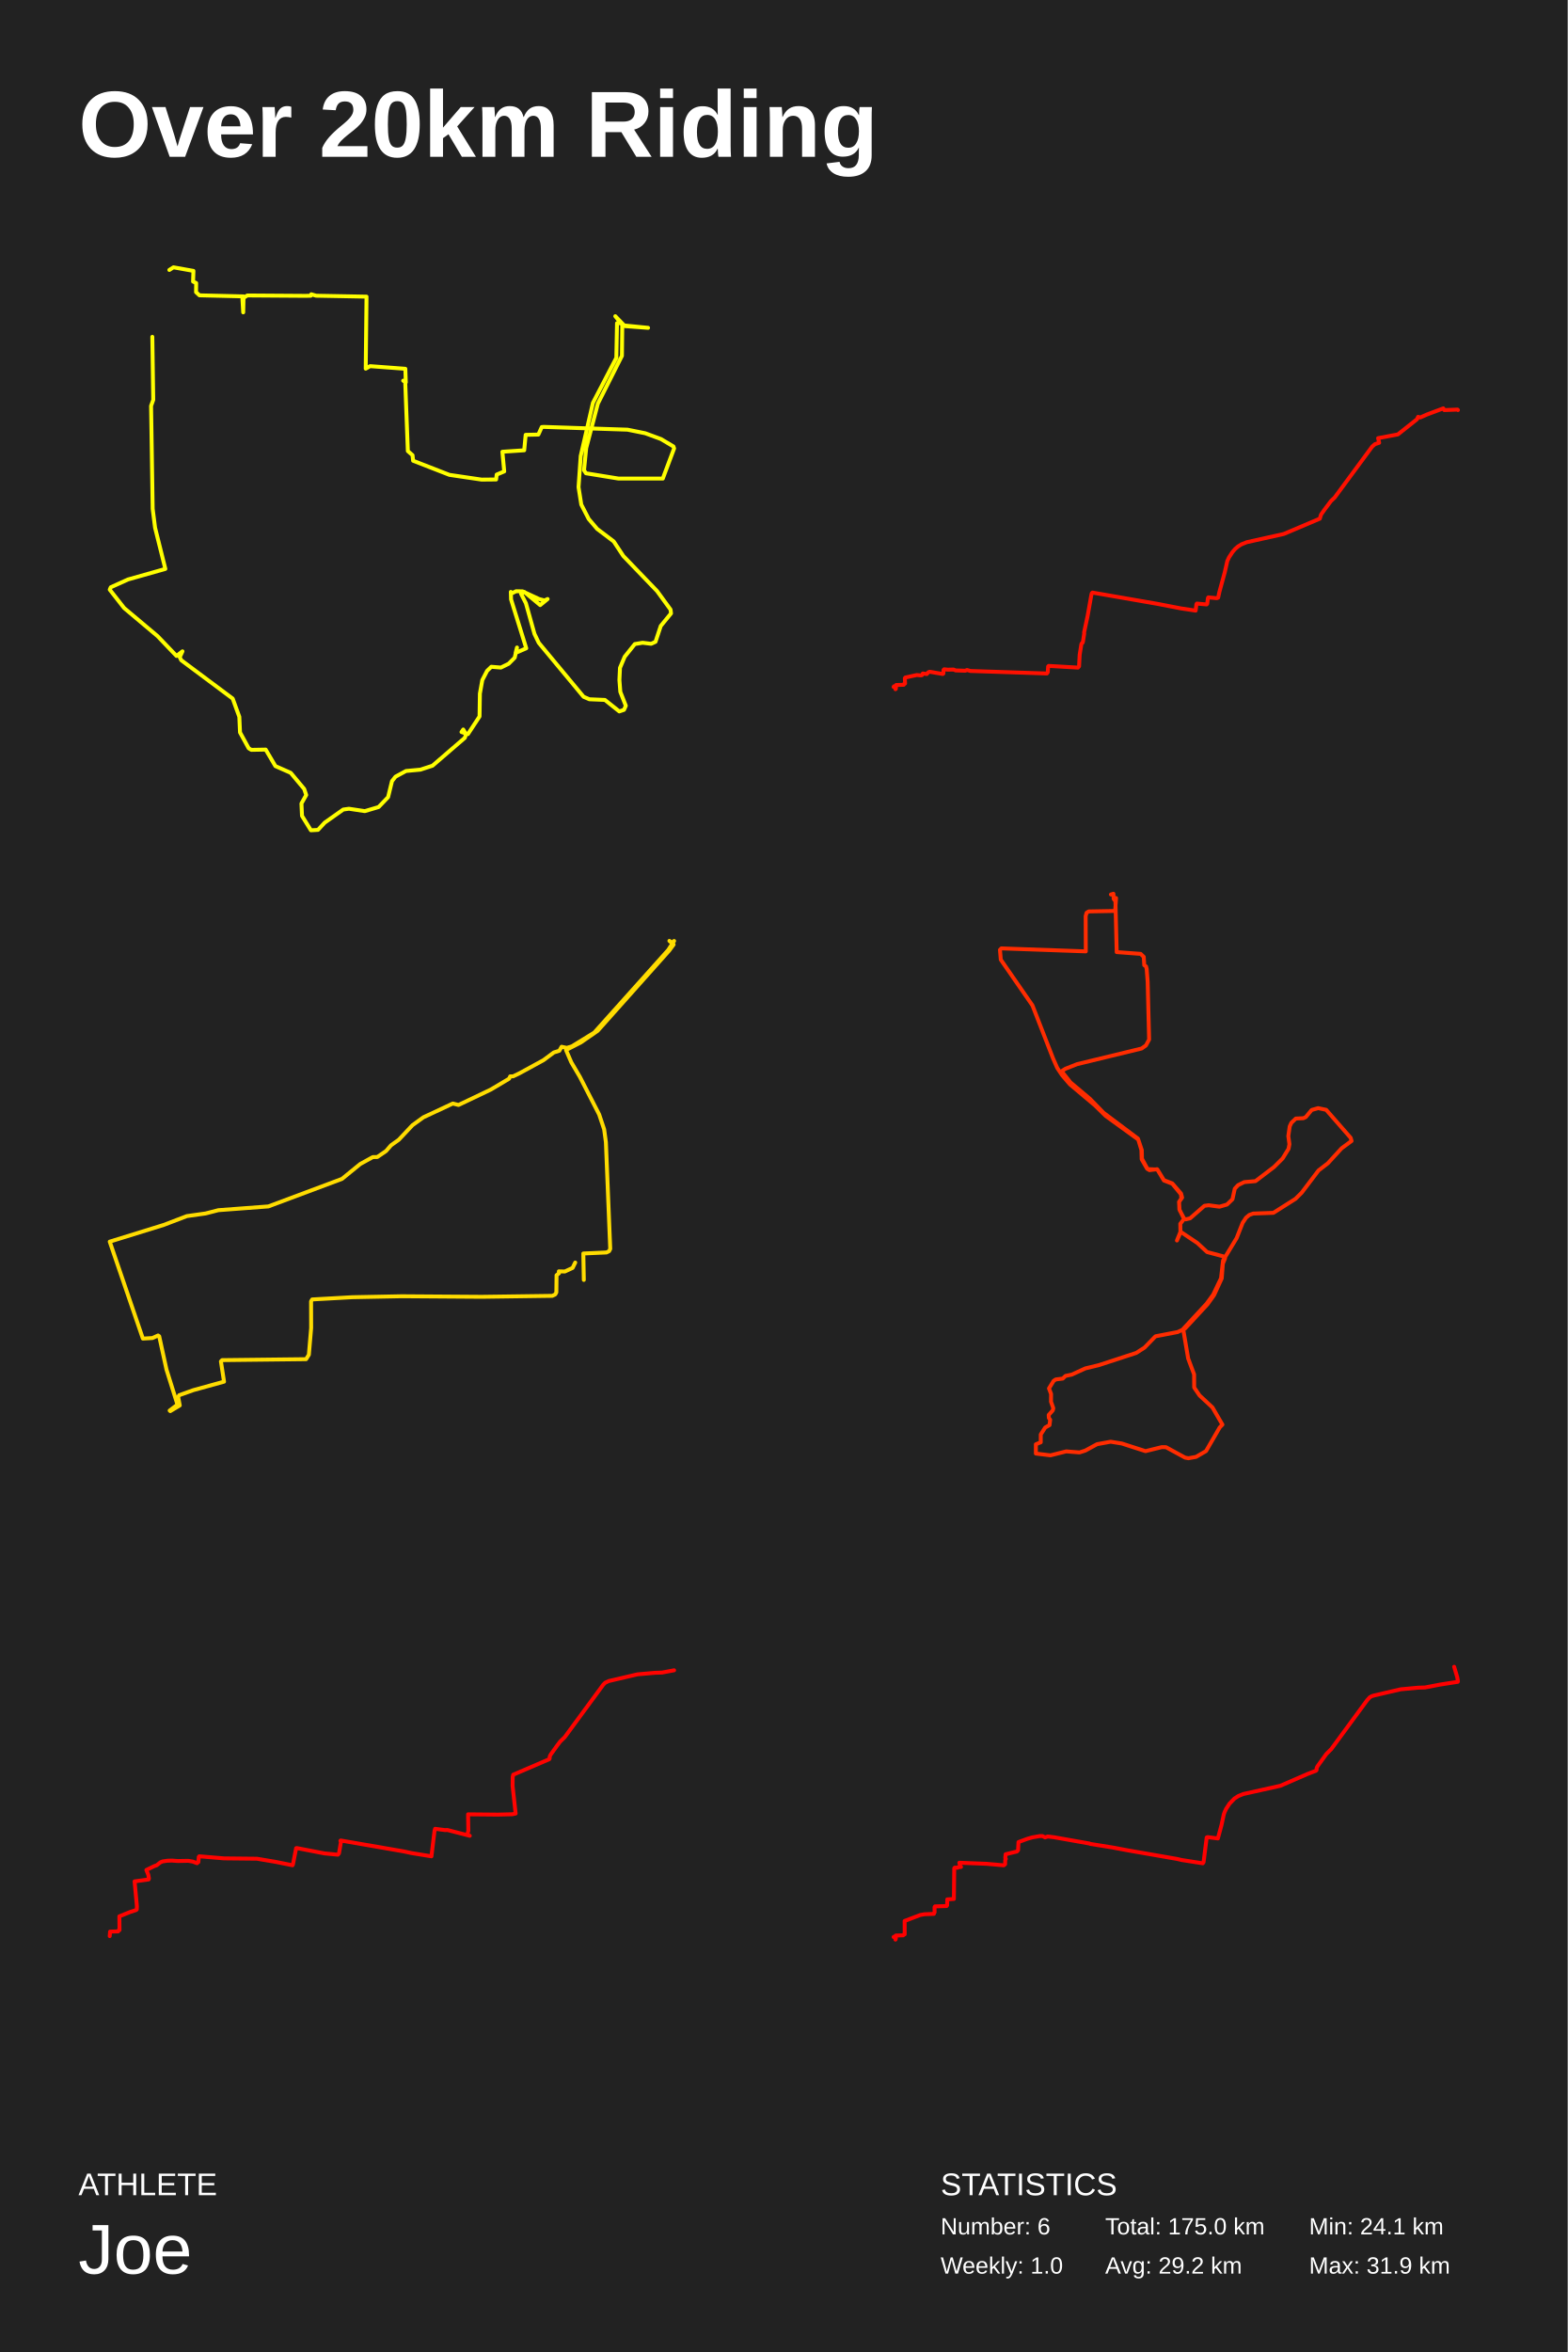
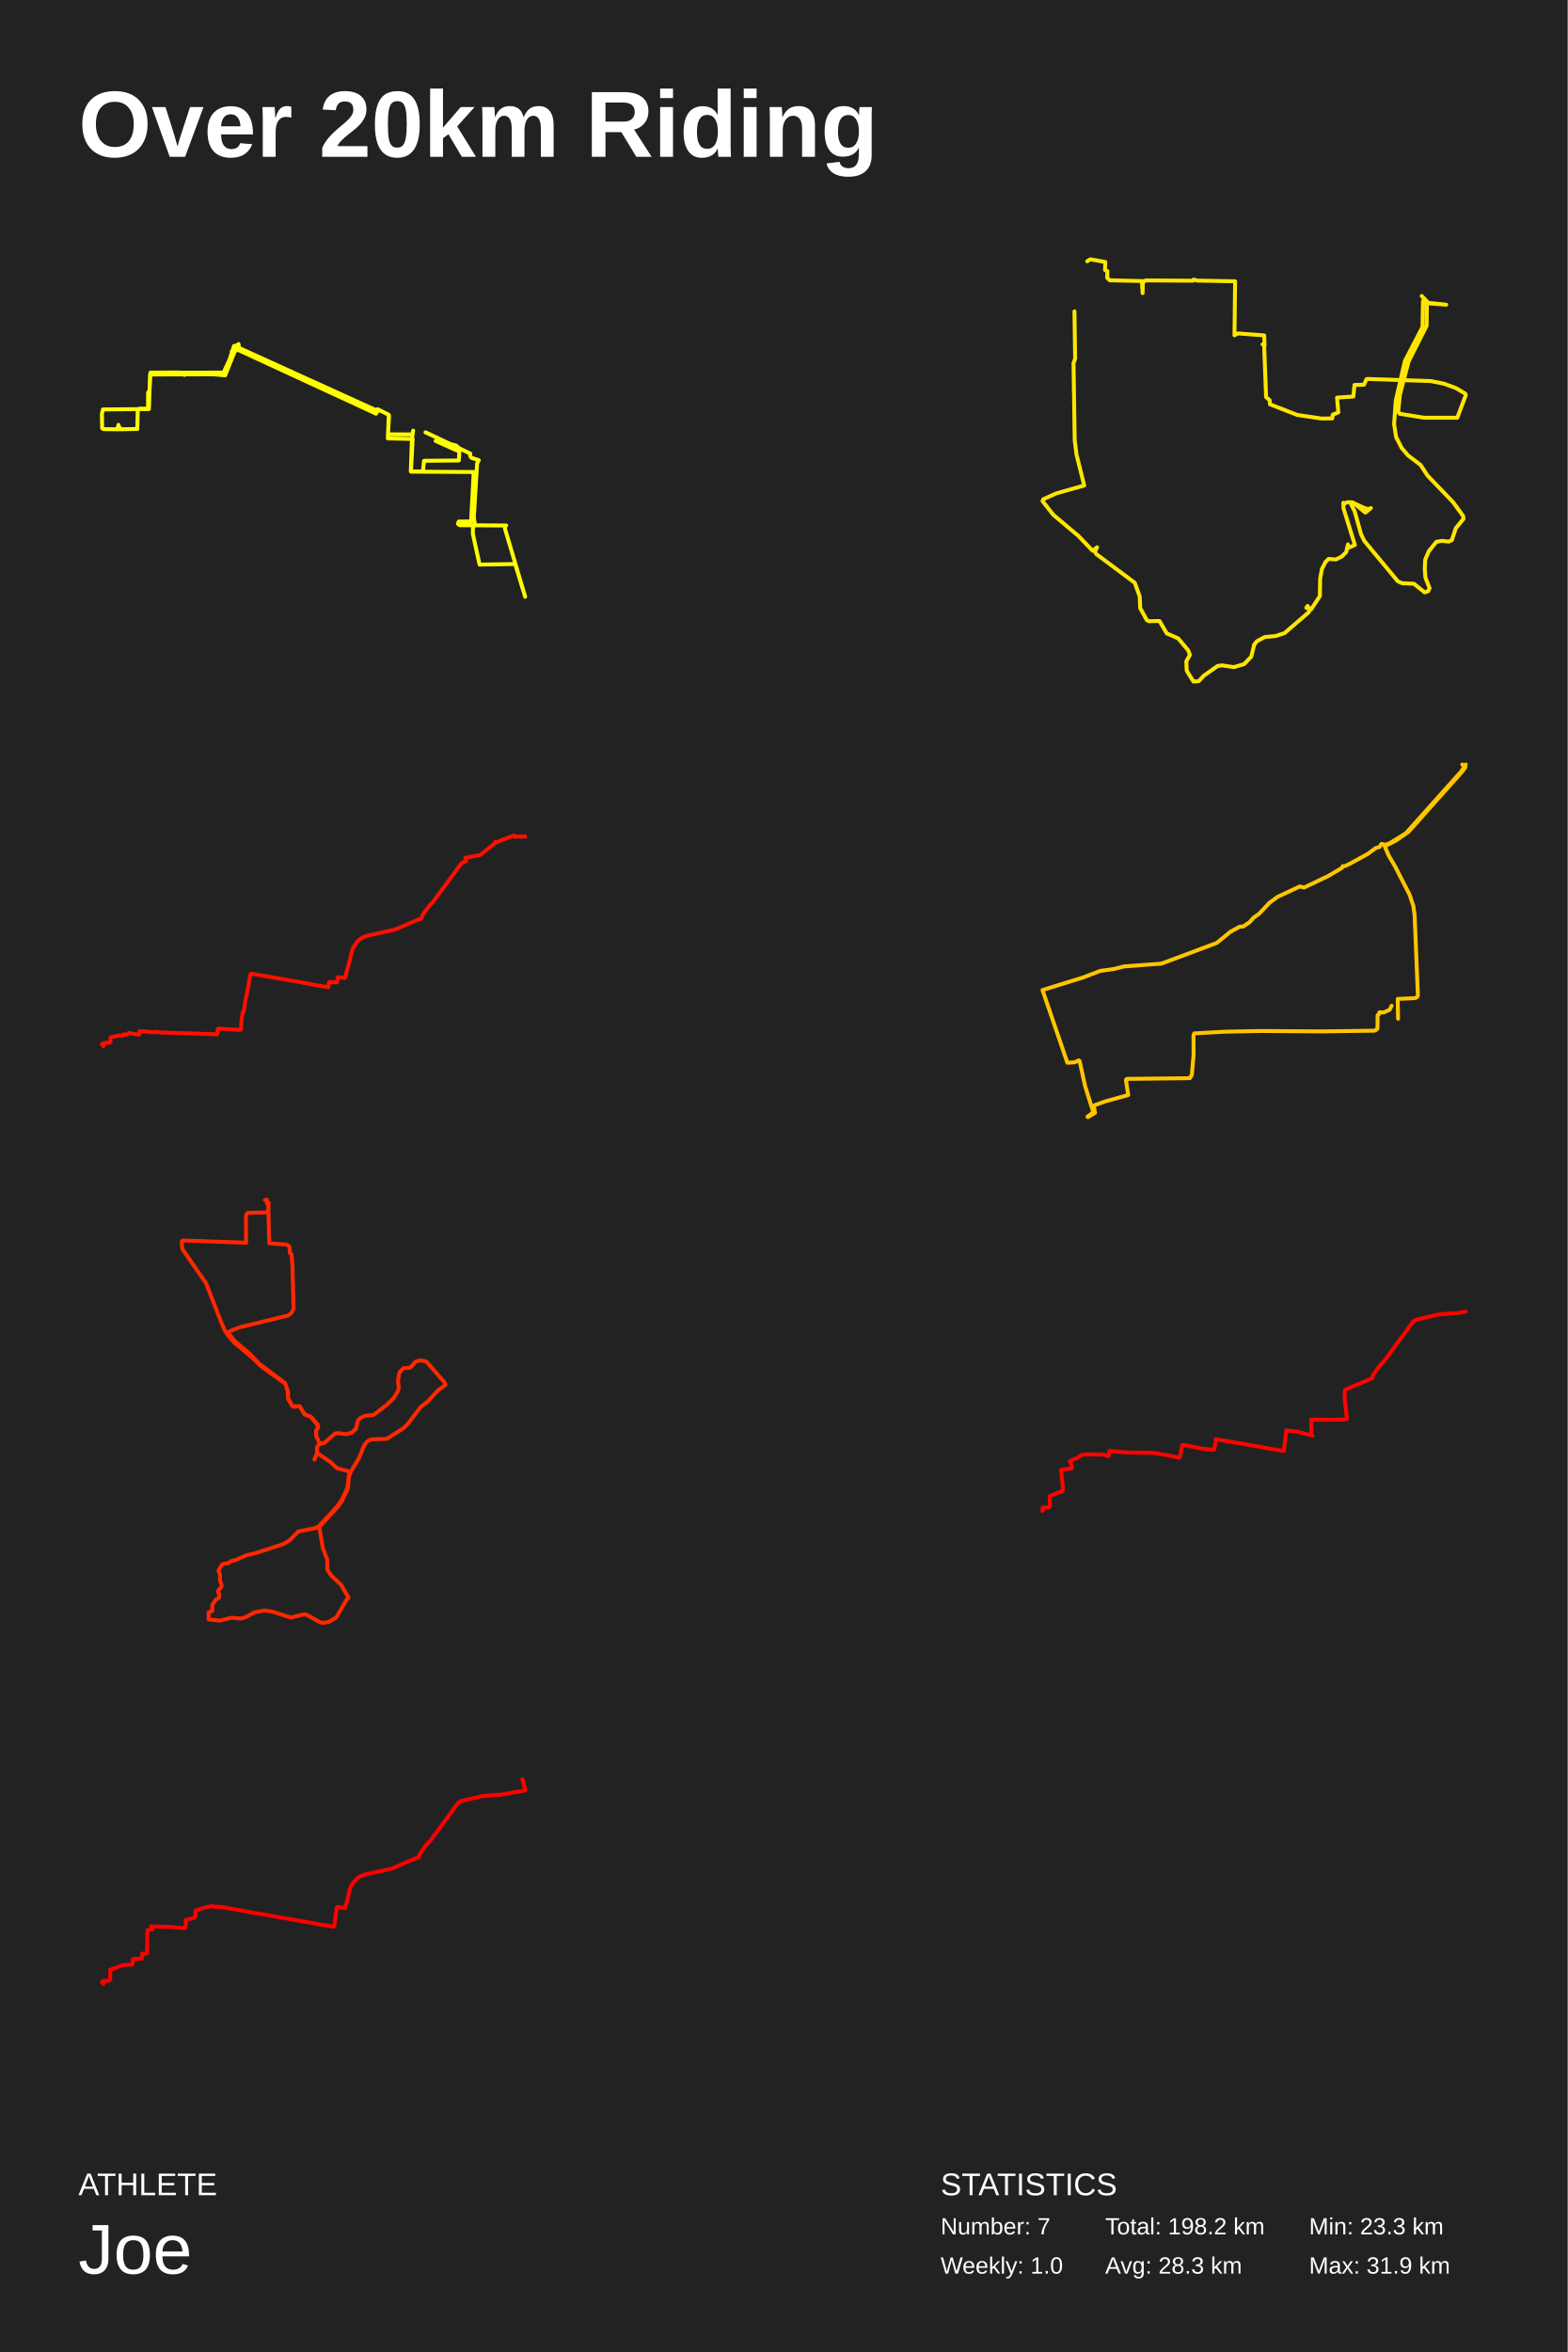
<svg xmlns="http://www.w3.org/2000/svg" baseProfile="full" height="300mm" version="1.1" viewBox="0,0,200,300" width="200mm">
  <defs />
  <rect fill="#222222" height="300" width="200" x="0" y="0" />
  <text fill="#FFFFFF" style="font-size:12px; font-family:Arial; font-weight:bold;" x="10" y="20">Over 20km Riding </text>
  <text fill="#FFFFFF" style="font-size:4px; font-family:Arial" x="10" y="280">ATHLETE</text>
  <text fill="#FFFFFF" style="font-size:9px; font-family:Arial" x="10" y="290">Joe</text>
  <text fill="#FFFFFF" style="font-size:4px; font-family:Arial" x="120" y="280">STATISTICS</text>
-   <text fill="#FFFFFF" style="font-size:3px; font-family:Arial" x="120" y="285">Number: 6</text>
+   <text fill="#FFFFFF" style="font-size:3px; font-family:Arial" x="120" y="285">Number: 7</text>
  <text fill="#FFFFFF" style="font-size:3px; font-family:Arial" x="120" y="290">Weekly: 1.0</text>
-   <text fill="#FFFFFF" style="font-size:3px; font-family:Arial" x="141" y="285">Total: 175.0 km</text>
-   <text fill="#FFFFFF" style="font-size:3px; font-family:Arial" x="141" y="290">Avg: 29.2 km</text>
-   <text fill="#FFFFFF" style="font-size:3px; font-family:Arial" x="167" y="285">Min: 24.1 km</text>
+   <text fill="#FFFFFF" style="font-size:3px; font-family:Arial" x="141" y="285">Total: 198.2 km</text>
+   <text fill="#FFFFFF" style="font-size:3px; font-family:Arial" x="141" y="290">Avg: 28.3 km</text>
+   <text fill="#FFFFFF" style="font-size:3px; font-family:Arial" x="167" y="285">Min: 23.3 km</text>
  <text fill="#FFFFFF" style="font-size:3px; font-family:Arial" x="167" y="290">Max: 31.9 km</text>
-   <polyline fill="none" points="21.603,34.434 22.128,34.097 24.677,34.552 24.633,35.917 25.027,36.102 25.012,37.265 25.449,37.67 31.071,37.804 31.028,39.843 30.926,38.091 31.552,37.686 39.01,37.737 39.651,37.72 39.709,37.535 40.335,37.72 46.759,37.838 46.657,47.022 47.211,46.702 51.712,47.039 51.77,48.774 51.435,48.555 51.697,48.724 52.032,57.536 52.629,58.058 52.702,58.766 57.334,60.569 61.442,61.175 63.292,61.158 63.364,60.535 64.326,60.131 64.093,57.62 66.875,57.435 67.064,55.463 68.681,55.43 69.118,54.469 69.409,54.453 80.057,54.806 82.315,55.261 84.325,56.003 85.913,56.946 86.0,57.199 84.558,61.041 78.906,61.041 74.755,60.367 74.507,59.979 74.784,57.165 76.27,51.487 79.343,45.387 79.387,41.444 78.498,40.332 79.635,41.512 82.679,41.815 79.707,41.596 79.256,41.225 78.717,41.225 78.63,45.64 75.644,51.386 74.085,58.159 73.808,62.136 74.158,64.36 75.105,66.196 76.182,67.46 78.295,69.06 79.518,70.914 83.83,75.395 85.548,77.754 85.607,78.242 84.296,79.843 83.626,81.864 83.072,82.117 81.98,81.982 80.989,82.151 79.693,83.768 79.096,85.183 79.023,86.733 79.139,88.249 79.839,90.018 79.606,90.54 79.008,90.742 77.173,89.277 75.192,89.193 74.449,88.872 68.739,81.999 68.186,80.854 67.093,76.945 66.481,75.749 66.889,75.496 68.914,77.181 69.861,76.406 69.468,76.591 68.768,76.406 66.671,75.429 65.841,75.412 65.258,75.698 65.171,75.496 65.2,76.457 67.137,82.69 65.782,83.28 65.957,82.589 65.666,83.886 64.894,84.661 63.903,85.149 62.68,85.048 62.141,85.571 61.529,86.75 61.223,88.468 61.179,91.383 59.694,93.64 58.878,93.37 59.097,93.05 59.461,93.64 59.3,94.112 55.178,97.666 53.634,98.171 51.799,98.34 50.459,99.064 50.007,99.637 49.512,101.675 48.303,102.938 46.541,103.461 44.516,103.157 43.788,103.258 41.428,104.926 40.568,105.852 39.665,105.903 38.529,104.067 38.456,102.484 39.068,101.405 38.806,100.631 37.087,98.576 35.135,97.716 33.897,95.611 32.062,95.644 31.727,95.442 30.62,93.421 30.532,91.433 29.688,89.108 23.118,84.206 22.929,83.819 23.279,83.077 22.521,83.667 20.103,81.14 15.835,77.552 14.0,75.21 14.131,74.907 16.331,73.913 21.094,72.565 19.783,67.308 19.477,64.899 19.273,51.773 19.55,50.998 19.433,42.961" stroke="#ffff00" stroke-linecap="round" stroke-linejoin="round" stroke-width="0.5" />
-   <polyline fill="none" points="114.0,87.621 114.06,87.534 114.203,87.576 114.241,87.91 114.286,87.876 114.325,87.372 115.299,87.345 115.329,87.234 115.466,87.186 115.436,86.51 115.496,86.421 116.956,86.1 117.483,86.145 117.63,86.114 117.725,85.904 118.234,85.973 118.425,85.755 118.598,85.68 120.276,85.969 120.353,85.914 120.368,85.462 120.451,85.369 120.919,85.418 121.64,85.4 121.921,85.514 123.133,85.552 123.375,85.459 123.798,85.583 133.557,85.904 133.67,85.749 133.718,85.011 133.786,84.938 137.523,85.152 137.663,84.993 137.741,83.518 137.955,82.173 138.03,82.028 138.107,81.994 138.161,81.842 138.319,80.811 138.304,80.673 138.763,78.518 139.213,75.98 139.281,75.67 139.371,75.583 147.652,77.021 150.667,77.604 152.536,77.884 152.634,77.073 152.688,76.987 153.93,77.097 154.011,77.015 154.103,76.287 154.157,76.194 155.227,76.301 155.408,76.232 155.572,75.48 156.252,72.993 156.574,71.569 156.788,71.103 157.232,70.42 157.584,70.013 157.924,69.717 158.379,69.43 159.059,69.158 163.776,68.109 168.377,66.157 168.535,65.636 169.009,64.963 169.801,63.908 170.266,63.466 175.052,56.969 175.415,56.652 175.952,56.476 175.815,55.886 178.33,55.413 180.773,53.477 180.916,53.17 181.202,53.246 182.046,52.87 184.132,52.09 184.254,52.307 185.946,52.242 186.0,52.307" stroke="#ff1000" stroke-linecap="round" stroke-linejoin="round" stroke-width="0.5" />
-   <polyline fill="none" points="74.481,163.255 74.419,159.885 77.376,159.752 77.703,159.589 77.853,159.303 77.297,145.679 77.076,144.055 76.441,142.156 73.978,137.355 72.883,135.496 72.213,133.933 74.102,132.963 76.246,131.482 85.382,121.236 85.938,120.48 85.4,120.01 85.7,120.235 86.0,120.02 85.25,121.175 75.814,131.707 72.963,133.463 72.31,133.658 71.648,133.515 71.356,134.025 70.659,134.24 69.326,135.231 66.219,136.926 65.469,137.284 65.089,137.294 64.948,137.59 62.609,138.979 58.496,140.94 57.772,140.756 54.012,142.513 52.617,143.524 50.869,145.383 49.881,146.088 49.254,146.813 48.133,147.579 47.559,147.589 45.962,148.467 43.631,150.367 34.24,153.88 27.858,154.36 26.225,154.779 23.833,155.116 20.894,156.239 14.0,158.374 18.228,170.739 19.446,170.668 20.17,170.341 20.311,170.443 21.238,174.681 22.641,179.163 21.644,179.918 21.723,179.99 22.933,179.265 22.73,178.203 22.862,177.958 24.663,177.315 28.582,176.233 28.185,173.649 28.335,173.486 39.05,173.364 39.403,172.802 39.695,169.392 39.686,165.981 39.827,165.746 44.947,165.46 51.258,165.338 61.453,165.409 70.456,165.287 70.827,165.113 70.977,164.848 71.003,162.652 71.312,162.407 71.295,162.162 72.063,162.182 73.051,161.723 73.387,161.039" stroke="#ffdc00" stroke-linecap="round" stroke-linejoin="round" stroke-width="0.5" />
-   <polyline fill="none" points="142.384,114.545 142.269,116.192 138.888,116.254 138.621,116.429 138.506,116.851 138.523,121.348 127.75,120.968 127.572,121.153 127.678,122.408 131.717,128.244 134.351,135.015 134.876,136.208 135.49,137.134 136.495,138.308 139.689,140.993 141.05,142.331 145.214,145.346 145.614,146.673 145.65,147.866 146.343,149.07 146.646,149.255 147.625,149.132 148.488,150.572 149.555,150.984 150.658,152.321 150.721,152.846 150.418,153.309 150.48,154.328 151.059,155.428 151.281,155.531 151.833,155.397 153.657,153.803 154.199,153.731 155.578,153.916 156.539,153.638 157.233,152.969 157.527,151.622 157.945,151.169 158.736,150.778 160.169,150.655 162.535,148.854 163.63,147.763 164.386,146.539 164.501,145.942 164.359,144.913 164.537,143.668 164.751,143.216 165.32,142.67 166.281,142.629 166.583,142.485 167.339,141.58 168.158,141.343 169.19,141.559 172.313,145.129 172.428,145.531 171.156,146.467 169.412,148.37 168.211,149.296 166.058,152.136 165.267,152.918 162.455,154.698 159.884,154.79 159.386,154.965 158.968,155.315 158.532,155.974 157.767,157.918 156.032,160.778 155.774,163.041 154.777,165.13 153.923,166.302 150.943,169.512 151.584,173.287 152.34,175.303 152.349,176.98 153.034,177.988 154.68,179.52 155.952,181.711 155.605,182.071 153.861,185.085 152.589,185.825 151.61,186.0 151.183,185.918 148.754,184.591 148.221,184.581 146.139,185.095 143.105,184.118 141.691,183.892 139.956,184.21 138.461,185.023 137.723,185.259 136.023,185.126 134.013,185.63 132.153,185.403 132.153,184.221 132.776,183.964 132.776,182.966 133.346,182.081 133.897,181.773 133.977,181.094 133.808,180.857 133.79,180.477 134.306,179.901 134.378,179.623 134.084,178.79 134.093,177.803 133.826,177.093 134.422,176.126 134.689,175.951 135.587,175.838 135.934,175.498 136.726,175.334 138.461,174.542 140.169,174.13 144.956,172.567 146.014,171.888 147.411,170.448 150.24,169.903 151.183,169.46 154.057,166.354 154.884,165.191 155.863,163.062 156.005,161.19 156.29,160.5 156.156,160.274 153.995,159.698 152.74,158.535 150.632,157.126 150.151,158.227 150.596,157.126 150.578,156.097 151.059,155.48 150.463,154.266 150.427,153.299 150.81,152.753 150.676,152.239 149.555,150.943 148.488,150.531 147.66,149.173 146.406,149.122 145.685,147.794 145.667,146.704 145.178,145.232 140.792,141.94 139.048,140.149 136.566,138.061 135.525,136.743 135.552,136.558 135.926,136.322 137.411,135.735 145.641,133.739 146.192,133.348 146.601,132.596 146.415,125.228 146.29,123.592 146.21,123.273 145.979,123.108 145.916,122.048 145.516,121.667 142.465,121.441 142.304,114.957 142.082,114.669 142.046,114.0 141.726,114.093" stroke="#ff2c00" stroke-linecap="round" stroke-linejoin="round" stroke-width="0.5" />
-   <polyline fill="none" points="14.0,246.953 14.043,246.379 15.074,246.354 15.12,246.225 15.247,246.182 15.228,244.429 16.59,243.882 17.377,243.625 17.448,243.55 17.466,243.14 17.17,239.972 18.963,239.725 19,239.593 18.917,239.129 18.673,238.518 19.679,238.025 19.991,237.918 20.454,237.55 20.729,237.432 21.331,237.34 21.895,237.318 22.692,237.375 24,237.35 24.568,237.44 25.146,237.654 25.173,237.532 25.309,237.515 25.359,236.847 25.423,236.772 28.581,237.039 32.785,237.082 35.198,237.49 37.319,237.918 37.374,237.804 37.779,235.739 37.862,235.721 41.396,236.404 43.103,236.568 43.248,236.397 43.489,234.978 43.43,234.789 43.464,234.757 51.502,236.147 52.495,236.361 55.042,236.775 55.437,233.5 55.511,233.267 56.792,233.432 57.076,233.417 59.934,234.157 59.622,234.014 59.749,233.503 59.715,231.421 63.514,231.456 65.348,231.41 65.783,231.321 65.397,227.819 65.407,226.68 65.474,226.365 70.07,224.389 70.123,224.297 70.126,224.071 70.231,223.832 71.104,222.614 71.469,222.135 72.043,221.577 76.963,214.88 77.219,214.626 77.663,214.419 81.318,213.565 83.54,213.368 84.46,213.336 86.0,213.047" stroke="#ff0300" stroke-linecap="round" stroke-linejoin="round" stroke-width="0.5" />
-   <polyline fill="none" points="114.0,247.067 114.065,247.032 114.207,247.101 114.239,247.402 114.284,247.296 114.281,246.879 115.235,246.851 115.306,246.745 115.418,246.725 115.41,245.019 117.404,244.26 117.945,244.164 119.145,244.116 119.16,244.003 119.233,243.918 119.225,243.261 119.281,243.162 120.761,243.118 120.829,243.029 120.853,242.266 121.692,242.215 121.739,238.303 121.81,238.214 122.15,238.231 122.215,238.166 122.602,238.132 122.511,238.026 122.389,237.595 125.847,237.729 128.06,237.924 128.226,237.79 128.243,237.247 128.32,237.106 128.246,236.987 128.294,236.511 129.736,236.162 129.883,235.991 129.934,234.959 131.086,234.535 131.698,234.36 132.643,234.196 132.992,234.193 133.326,234.364 133.675,234.244 134.47,234.343 138.976,235.14 139.1,235.195 141.857,235.636 143.861,236.012 150.146,237.106 150.752,237.247 153.447,237.667 153.548,237.517 153.946,234.374 154.053,234.323 155.374,234.497 155.841,232.76 156.13,231.419 156.246,231.101 156.42,230.728 156.863,230.051 157.481,229.411 157.977,229.09 158.615,228.83 163.341,227.779 166.825,226.267 167.912,225.847 167.962,225.771 167.977,225.501 168.081,225.292 169.209,223.726 169.839,223.096 174.422,216.855 174.738,216.506 175.007,216.349 175.326,216.253 178.692,215.473 180.926,215.264 181.789,215.24 183.713,214.871 185.976,214.518 186.0,214.44 185.905,213.916 185.515,212.598" stroke="#ff0000" stroke-linecap="round" stroke-linejoin="round" stroke-width="0.5" />
+   <polyline fill="none" points="66.714,75.199 65.723,71.939 61.182,72.015 60.331,68.129 60.331,67.238 60.593,66.954 60.445,66.006 60.871,59.115 61.084,58.698 60.143,58.395 59.979,58.158 59.995,57.854 58.539,57.153 58.17,56.821 57.508,56.66 54.284,55.144 56.035,55.959 56.067,56.054 55.576,56.243 58.604,57.599 58.539,58.736 54.095,58.774 53.964,60.129 52.41,60.129 52.557,55.902 52.712,54.926 52.606,55.409 49.496,55.399 49.636,53.03 49.546,52.869 48.171,52.205 48.064,52.233 48.31,52.328 47.803,52.243 30.364,44.318 30.315,44.233 30.446,44.242 30.52,44.489 30.43,43.882 30.25,44.062 29.857,44.119 29.284,45.882 28.523,47.522 23.384,47.532 23.229,47.712 23.548,47.825 23.712,47.74 23.262,47.74 23.188,47.532 22.983,47.513 19.195,47.522 19.08,49.788 18.892,50.082 18.892,52.034 18.777,52.129 17.763,52.129 17.574,52.252 17.517,54.717 15.111,54.755 15.087,54.594 15.324,54.584 15.152,54.471 15.119,54.186 14.972,54.755 13.213,54.736 13.033,54.632 13.0,52.802 13.131,52.224 18.998,52.177 19.145,47.769 27.23,47.74 28.728,47.873 29.931,44.849 30.111,44.726 29.563,44.839 30.168,44.536 47.925,52.736 48.04,52.565 47.958,52.774 48.294,52.252 49.595,52.906 49.48,55.921 52.647,55.987 52.426,60.158 60.437,60.205 60.102,66.508 58.522,66.527 58.416,66.821 58.661,66.992 64.578,67.029 64.414,67.2 64.431,67.465 67.0,76.118" stroke="#ffff00" stroke-linecap="round" stroke-linejoin="round" stroke-width="0.5" />
+   <polyline fill="none" points="138.703,33.326 139.096,33.073 141.008,33.414 140.975,34.438 141.27,34.577 141.259,35.449 141.587,35.752 145.804,35.853 145.771,37.383 145.694,36.068 146.164,35.765 151.757,35.803 152.238,35.79 152.282,35.651 152.752,35.79 157.569,35.879 157.493,42.766 157.908,42.526 161.284,42.779 161.327,44.081 161.076,43.916 161.273,44.043 161.524,50.652 161.972,51.044 162.027,51.574 165.501,52.927 168.581,53.381 169.969,53.369 170.023,52.901 170.744,52.598 170.569,50.715 172.656,50.576 172.798,49.098 174.011,49.072 174.338,48.352 174.557,48.339 182.543,48.605 184.236,48.946 185.744,49.502 186.934,50.21 187.0,50.399 185.918,53.28 181.68,53.28 178.566,52.775 178.381,52.484 178.588,50.374 179.702,46.115 182.007,41.54 182.04,38.583 181.374,37.749 182.226,38.634 184.509,38.861 182.281,38.697 181.942,38.419 181.538,38.419 181.472,41.73 179.233,46.039 178.064,51.12 177.856,54.102 178.118,55.77 178.828,57.147 179.637,58.095 181.221,59.295 182.139,60.685 185.372,64.046 186.661,65.815 186.705,66.182 185.722,67.382 185.219,68.898 184.804,69.088 183.985,68.987 183.242,69.113 182.27,70.326 181.822,71.387 181.767,72.55 181.855,73.687 182.379,75.014 182.204,75.405 181.756,75.557 180.38,74.458 178.894,74.394 178.337,74.154 174.054,68.999 173.639,68.14 172.82,65.209 172.361,64.312 172.667,64.122 174.186,65.386 174.896,64.804 174.601,64.943 174.076,64.804 172.503,64.072 171.88,64.059 171.443,64.274 171.378,64.122 171.4,64.842 172.853,69.517 171.837,69.96 171.968,69.442 171.749,70.414 171.17,70.996 170.427,71.362 169.51,71.286 169.106,71.678 168.647,72.562 168.417,73.851 168.385,76.037 167.27,77.73 166.659,77.528 166.822,77.288 167.095,77.73 166.975,78.084 163.884,80.749 162.726,81.128 161.349,81.255 160.344,81.798 160.005,82.228 159.634,83.756 158.727,84.704 157.405,85.095 155.887,84.868 155.341,84.944 153.571,86.194 152.926,86.889 152.249,86.927 151.397,85.55 151.342,84.363 151.801,83.554 151.604,82.973 150.315,81.432 148.852,80.787 147.923,79.208 146.546,79.233 146.295,79.082 145.465,77.566 145.399,76.075 144.766,74.331 139.839,70.655 139.697,70.364 139.959,69.808 139.391,70.25 137.577,68.355 134.376,65.664 133.0,63.907 133.098,63.68 134.748,62.934 138.32,61.924 137.337,57.981 137.108,56.174 136.955,46.33 137.162,45.749 137.075,39.721" stroke="#ffe600" stroke-linecap="round" stroke-linejoin="round" stroke-width="0.5" />
+   <polyline fill="none" points="13.0,133.215 13.045,133.151 13.152,133.182 13.181,133.433 13.215,133.407 13.244,133.029 13.974,133.009 13.997,132.926 14.1,132.89 14.077,132.383 14.122,132.316 15.217,132.075 15.613,132.109 15.722,132.085 15.794,131.928 16.176,131.979 16.319,131.817 16.448,131.76 17.707,131.977 17.765,131.936 17.776,131.597 17.839,131.527 18.189,131.563 18.73,131.55 18.94,131.636 19.85,131.664 20.031,131.594 20.348,131.687 27.668,131.928 27.753,131.811 27.788,131.258 27.84,131.204 30.642,131.364 30.747,131.245 30.806,130.138 30.966,129.13 31.022,129.021 31.08,128.995 31.121,128.882 31.239,128.108 31.228,128.005 31.572,126.389 31.91,124.485 31.961,124.252 32.028,124.188 38.239,125.266 40.501,125.703 41.902,125.913 41.976,125.305 42.016,125.24 42.948,125.323 43.008,125.261 43.077,124.715 43.118,124.645 43.92,124.726 44.056,124.674 44.179,124.11 44.689,122.245 44.93,121.177 45.091,120.827 45.424,120.315 45.688,120.01 45.943,119.788 46.285,119.573 46.794,119.368 50.332,118.582 53.783,117.118 53.901,116.727 54.257,116.222 54.851,115.431 55.2,115.1 58.789,110.227 59.062,109.989 59.464,109.857 59.361,109.414 61.247,109.06 63.08,107.608 63.187,107.378 63.402,107.434 64.034,107.152 65.599,106.567 65.69,106.73 66.96,106.681 67.0,106.73" stroke="#ff0f00" stroke-linecap="round" stroke-linejoin="round" stroke-width="0.5" />
+   <polyline fill="none" points="178.361,129.941 178.314,127.414 180.532,127.314 180.777,127.192 180.89,126.977 180.473,116.759 180.307,115.542 179.83,114.117 177.983,110.516 177.163,109.122 176.659,107.95 178.076,107.222 179.685,106.111 186.537,98.427 186.954,97.86 186.55,97.508 186.775,97.676 187.0,97.515 186.437,98.381 179.36,106.28 177.222,107.598 176.732,107.743 176.236,107.636 176.017,108.019 175.494,108.18 174.495,108.923 172.164,110.195 171.602,110.463 171.317,110.47 171.211,110.693 169.457,111.734 166.372,113.205 165.829,113.067 163.009,114.385 161.963,115.143 160.652,116.537 159.911,117.066 159.441,117.61 158.6,118.184 158.17,118.192 156.971,118.851 155.224,120.275 148.18,122.91 143.394,123.27 142.169,123.584 140.375,123.837 138.17,124.679 133.0,126.28 136.171,135.555 137.085,135.501 137.627,135.256 137.733,135.332 138.428,138.511 139.481,141.872 138.733,142.439 138.793,142.492 139.7,141.949 139.547,141.152 139.647,140.969 140.997,140.486 143.936,139.674 143.638,137.737 143.751,137.615 151.788,137.523 152.053,137.101 152.271,134.544 152.264,131.986 152.37,131.81 156.21,131.595 160.943,131.503 168.59,131.557 175.342,131.465 175.62,131.335 175.733,131.136 175.752,129.489 175.984,129.305 175.971,129.122 176.547,129.137 177.288,128.792 177.54,128.279" stroke="#ffc600" stroke-linecap="round" stroke-linejoin="round" stroke-width="0.5" />
+   <polyline fill="none" points="34.288,153.409 34.202,154.644 31.666,154.69 31.466,154.822 31.379,155.138 31.393,158.511 23.312,158.226 23.179,158.365 23.259,159.306 26.288,163.683 28.263,168.761 28.657,169.656 29.117,170.351 29.871,171.231 32.267,173.245 33.288,174.248 36.41,176.509 36.71,177.505 36.737,178.4 37.258,179.303 37.484,179.441 38.218,179.349 38.866,180.429 39.666,180.738 40.494,181.741 40.54,182.135 40.314,182.482 40.36,183.246 40.794,184.071 40.961,184.148 41.375,184.048 42.742,182.852 43.149,182.798 44.184,182.937 44.904,182.729 45.425,182.227 45.645,181.216 45.959,180.877 46.552,180.584 47.627,180.491 49.401,179.141 50.222,178.323 50.789,177.404 50.876,176.957 50.769,176.185 50.903,175.251 51.063,174.912 51.49,174.503 52.211,174.472 52.437,174.364 53.005,173.685 53.618,173.507 54.392,173.669 56.735,176.347 56.821,176.648 55.867,177.35 54.559,178.778 53.659,179.472 52.044,181.602 51.45,182.189 49.341,183.523 47.413,183.593 47.039,183.724 46.726,183.986 46.399,184.48 45.825,185.939 44.524,188.084 44.33,189.781 43.583,191.347 42.943,192.227 40.707,194.634 41.188,197.465 41.755,198.977 41.762,200.235 42.275,200.991 43.51,202.14 44.464,203.783 44.204,204.053 42.896,206.313 41.942,206.869 41.208,207.0 40.887,206.938 39.066,205.943 38.666,205.935 37.104,206.321 34.829,205.588 33.768,205.419 32.467,205.658 31.346,206.267 30.792,206.445 29.518,206.344 28.01,206.722 26.615,206.553 26.615,205.666 27.082,205.473 27.082,204.724 27.509,204.061 27.923,203.83 27.983,203.32 27.856,203.143 27.843,202.858 28.23,202.426 28.283,202.217 28.063,201.592 28.07,200.852 27.869,200.32 28.317,199.594 28.517,199.463 29.191,199.378 29.451,199.124 30.045,199 31.346,198.406 32.627,198.098 36.217,196.925 37.011,196.416 38.058,195.336 40.18,194.927 40.887,194.595 43.043,192.265 43.663,191.393 44.397,189.796 44.504,188.392 44.717,187.875 44.617,187.705 42.996,187.273 42.055,186.401 40.474,185.344 40.113,186.17 40.447,185.344 40.434,184.573 40.794,184.11 40.347,183.199 40.32,182.474 40.607,182.065 40.507,181.679 39.666,180.707 38.866,180.398 38.245,179.38 37.304,179.341 36.764,178.346 36.751,177.528 36.384,176.424 33.094,173.955 31.786,172.612 29.925,171.045 29.144,170.058 29.164,169.919 29.444,169.741 30.558,169.301 36.73,167.804 37.144,167.511 37.451,166.947 37.311,161.421 37.218,160.194 37.158,159.955 36.984,159.831 36.937,159.036 36.637,158.751 34.348,158.581 34.228,153.718 34.062,153.502 34.035,153.0 33.795,153.069" stroke="#ff2800" stroke-linecap="round" stroke-linejoin="round" stroke-width="0.5" />
+   <polyline fill="none" points="133.0,192.715 133.032,192.284 133.806,192.265 133.84,192.169 133.935,192.137 133.921,190.822 134.942,190.412 135.533,190.219 135.586,190.163 135.6,189.855 135.377,187.479 136.722,187.294 136.75,187.195 136.688,186.847 136.505,186.389 137.259,186.019 137.493,185.939 137.84,185.663 138.047,185.574 138.498,185.505 138.922,185.489 139.519,185.531 140.5,185.513 140.926,185.58 141.359,185.74 141.38,185.649 141.482,185.636 141.519,185.135 141.567,185.079 143.936,185.28 147.089,185.312 148.899,185.617 150.489,185.939 150.531,185.853 150.834,184.304 150.897,184.291 153.547,184.803 154.827,184.926 154.936,184.797 155.117,183.734 155.073,183.592 155.098,183.568 161.126,184.61 161.872,184.771 163.781,185.081 164.078,182.625 164.133,182.451 165.094,182.574 165.307,182.563 167.451,183.118 167.217,183.011 167.312,182.627 167.286,181.065 170.136,181.092 171.511,181.057 171.837,180.99 171.548,178.365 171.555,177.51 171.606,177.274 175.053,175.792 175.092,175.722 175.094,175.554 175.173,175.374 175.828,174.46 176.101,174.101 176.532,173.683 180.222,168.66 180.414,168.47 180.747,168.314 183.488,167.674 185.155,167.526 185.845,167.502 187.0,167.285" stroke="#ff0300" stroke-linecap="round" stroke-linejoin="round" stroke-width="0.5" />
+   <polyline fill="none" points="13.0,252.8 13.049,252.774 13.155,252.826 13.18,253.051 13.213,252.972 13.211,252.659 13.926,252.638 13.98,252.559 14.064,252.544 14.057,251.264 15.553,250.695 15.959,250.623 16.859,250.587 16.87,250.502 16.925,250.438 16.918,249.946 16.961,249.872 18.071,249.838 18.122,249.772 18.14,249.2 18.769,249.161 18.804,246.227 18.858,246.161 19.113,246.174 19.161,246.125 19.452,246.099 19.383,246.02 19.292,245.697 21.885,245.797 23.545,245.943 23.669,245.843 23.683,245.435 23.74,245.33 23.685,245.24 23.72,244.883 24.802,244.622 24.913,244.494 24.95,243.719 25.815,243.401 26.273,243.27 26.983,243.147 27.244,243.144 27.495,243.273 27.756,243.183 28.352,243.257 31.732,243.855 31.825,243.896 33.893,244.227 35.396,244.509 40.11,245.33 40.564,245.435 42.585,245.75 42.661,245.638 42.96,243.28 43.04,243.242 44.03,243.373 44.381,242.07 44.598,241.064 44.684,240.826 44.815,240.546 45.147,240.038 45.611,239.558 45.983,239.317 46.462,239.122 50.005,238.335 52.618,237.201 53.434,236.885 53.472,236.829 53.483,236.626 53.56,236.469 54.407,235.294 54.879,234.822 58.317,230.142 58.554,229.88 58.755,229.762 58.995,229.69 61.519,229.105 63.195,228.948 63.842,228.93 65.285,228.653 66.982,228.389 67.0,228.33 66.929,227.937 66.637,226.949" stroke="#ff0000" stroke-linecap="round" stroke-linejoin="round" stroke-width="0.5" />
</svg>
